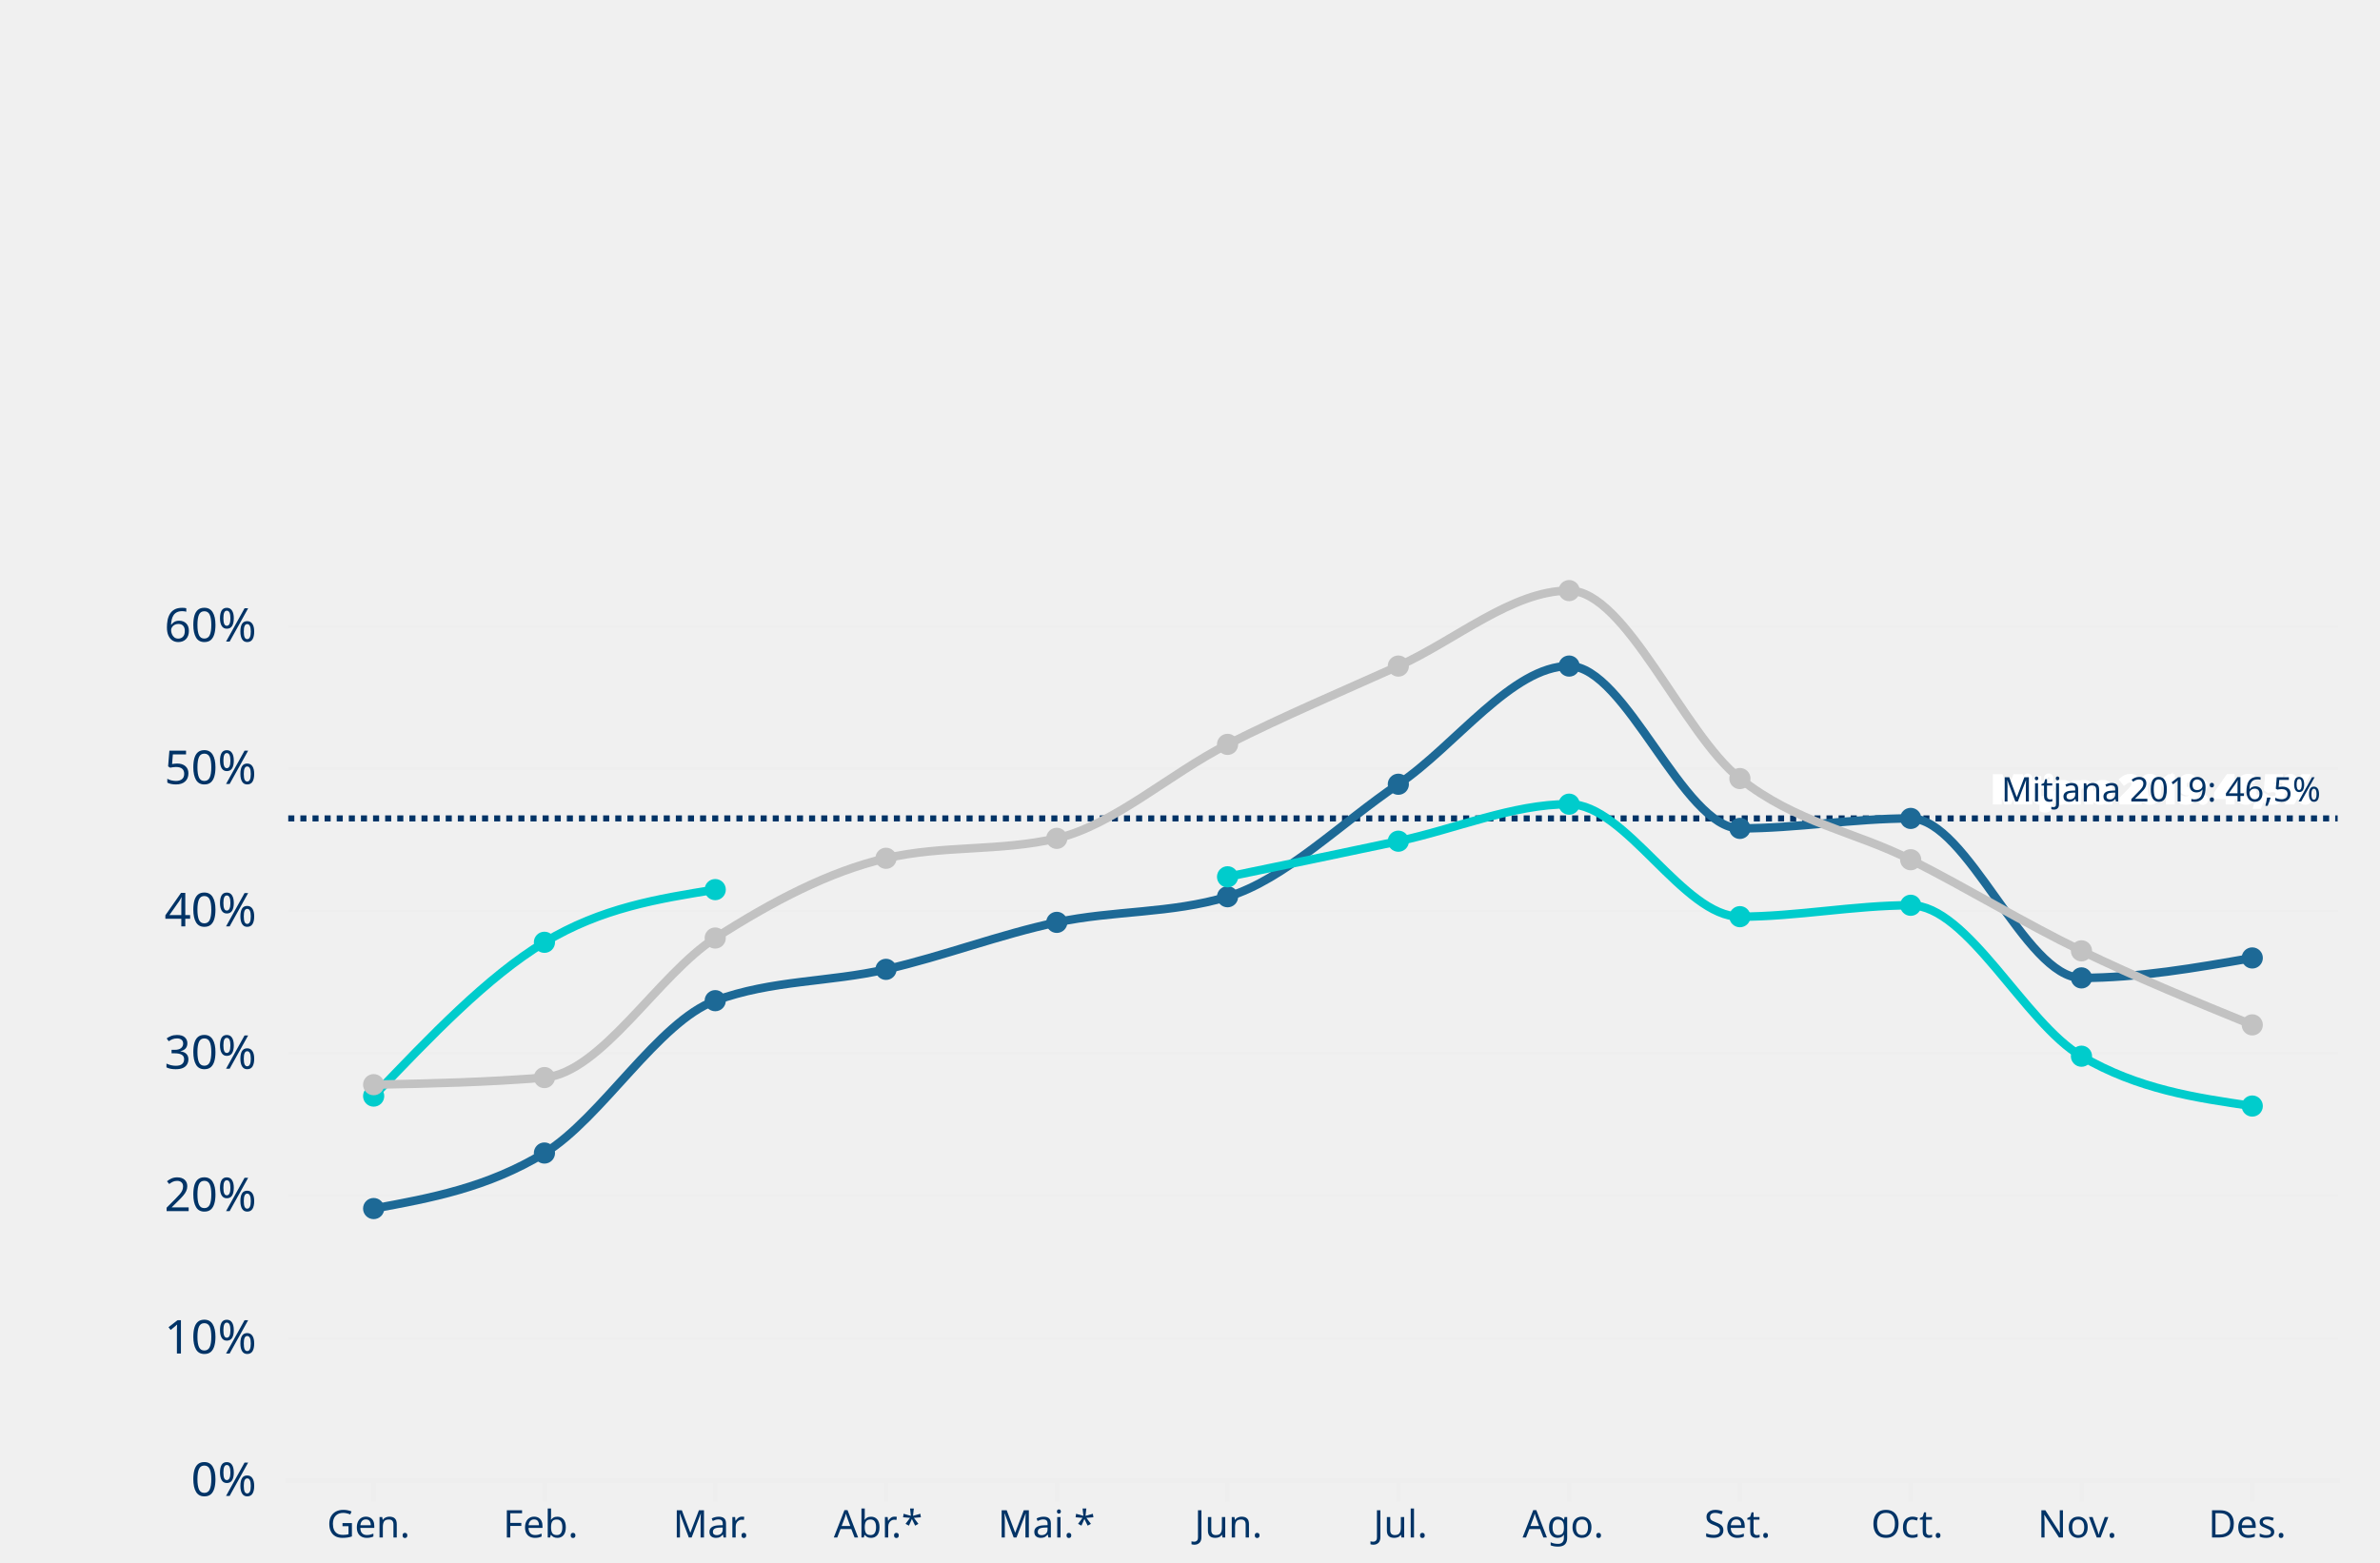
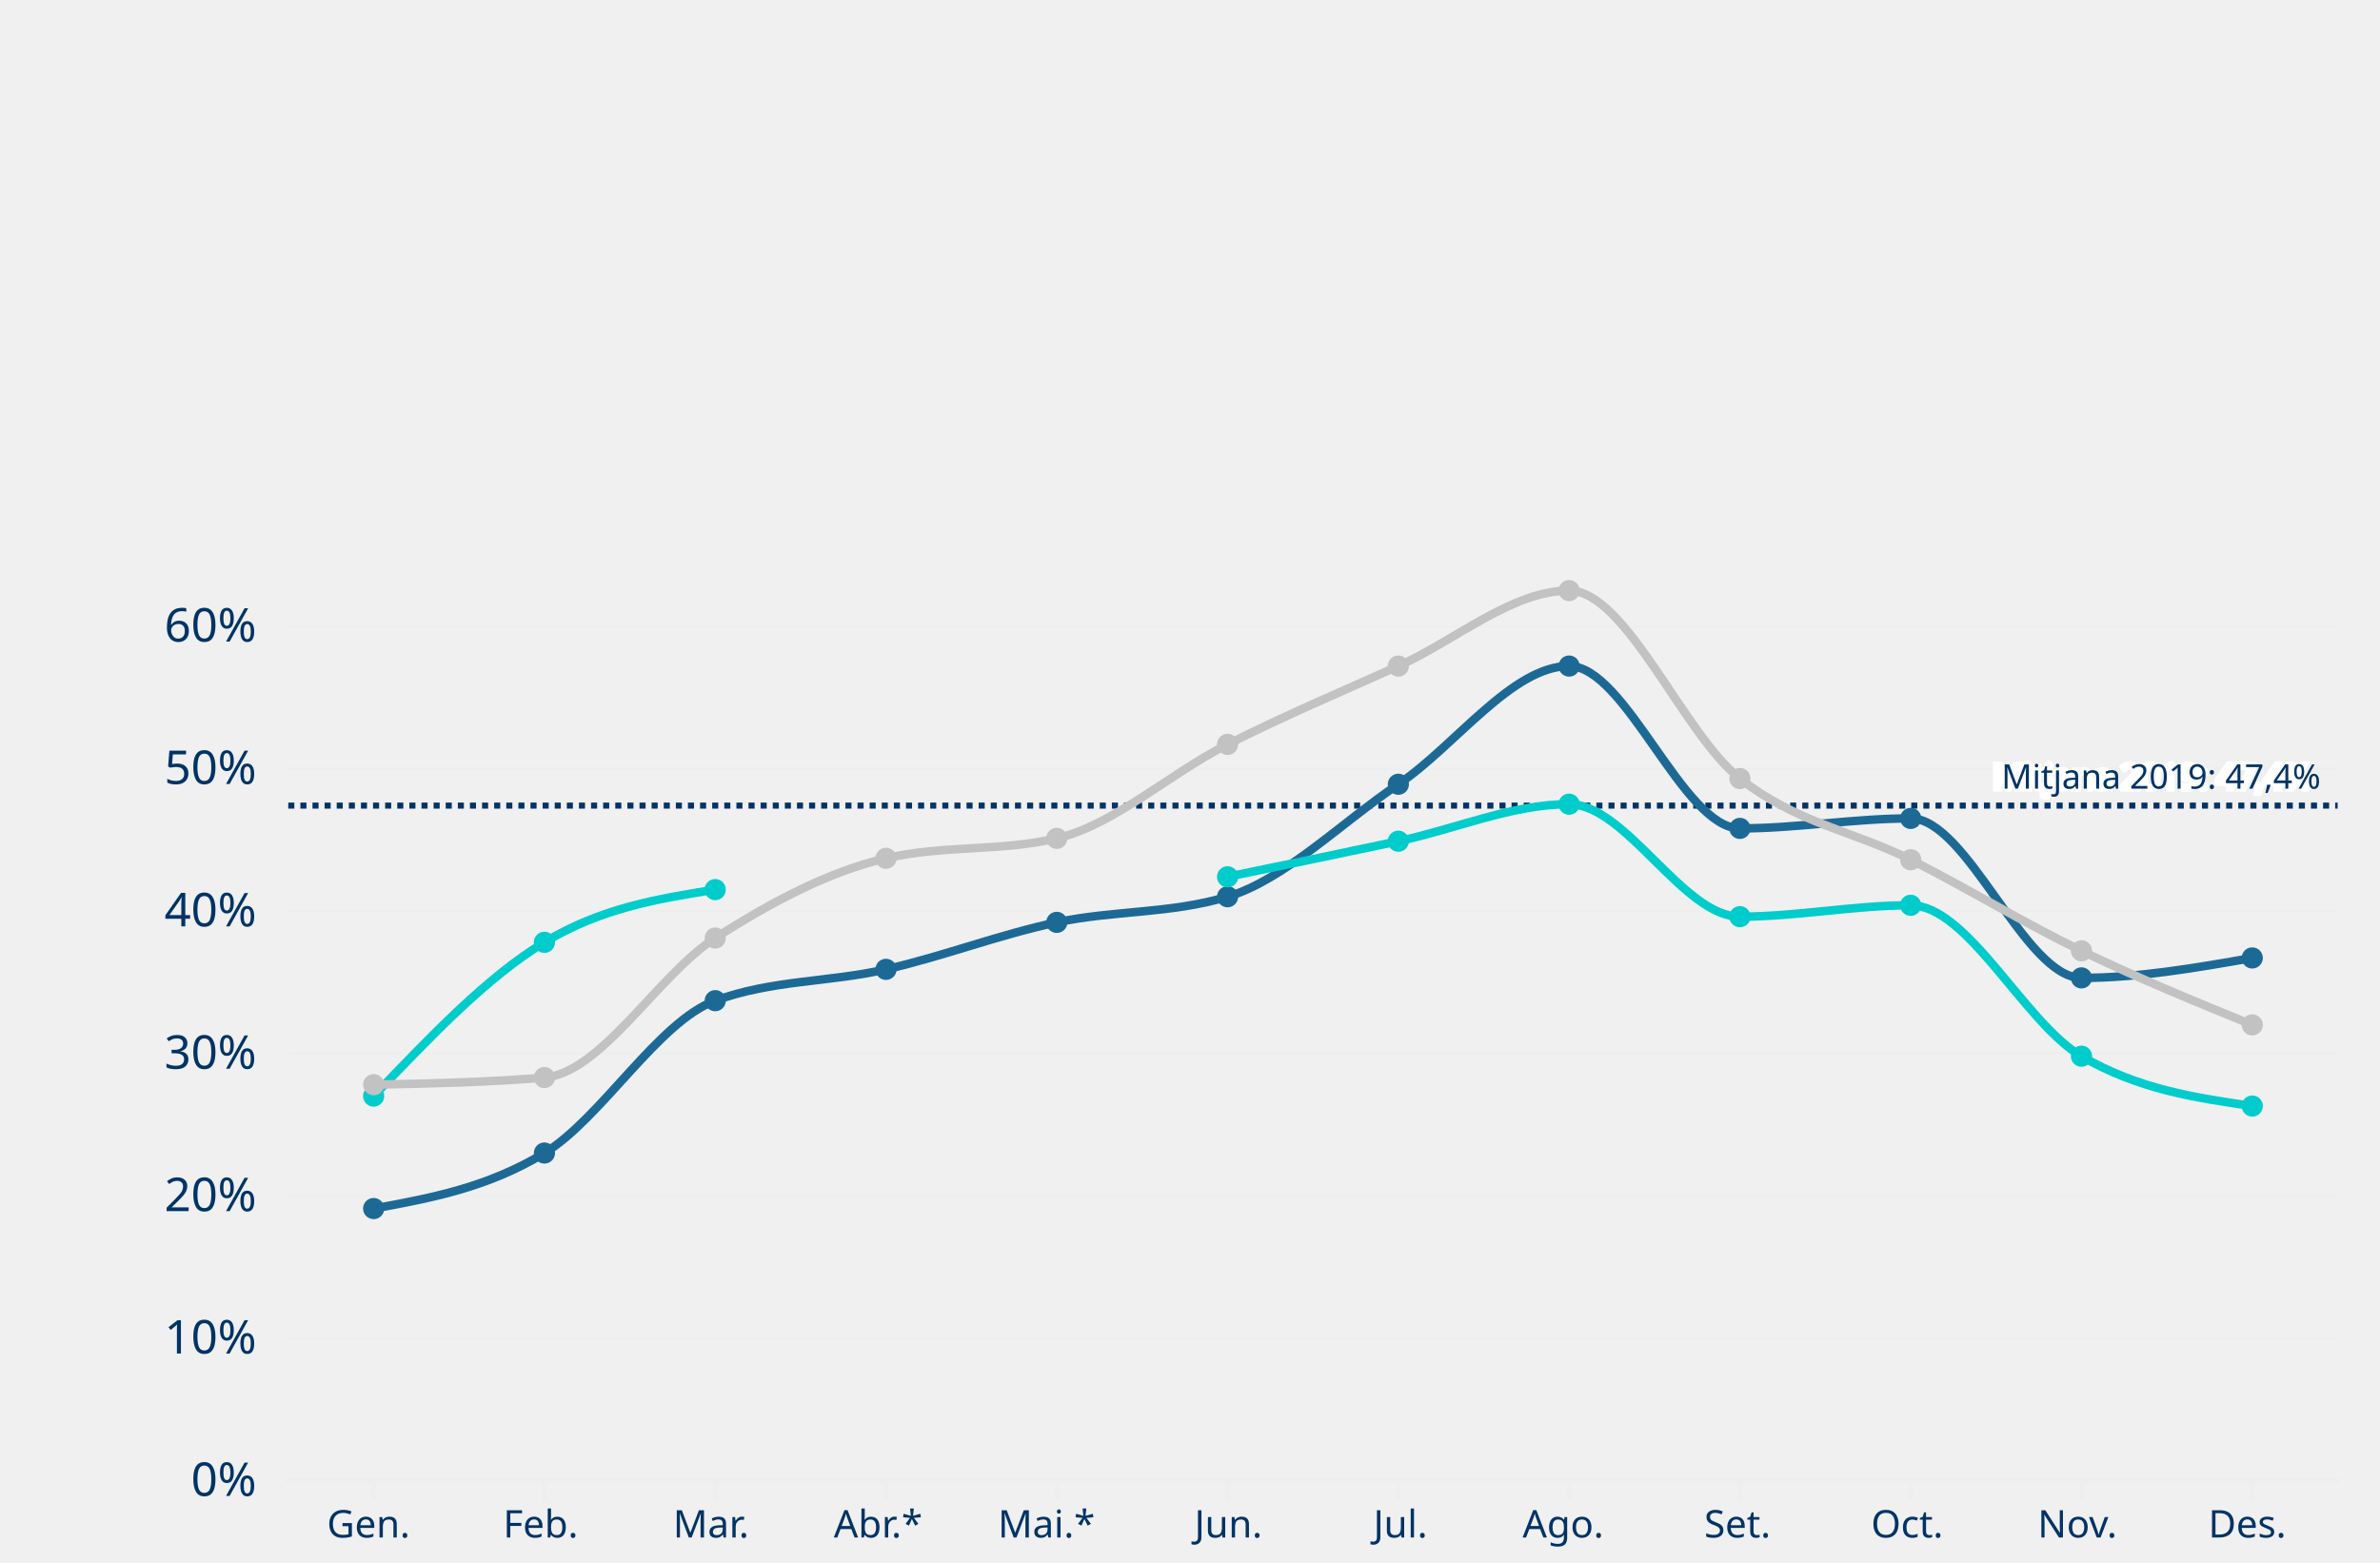
<svg xmlns="http://www.w3.org/2000/svg" version="1.1" width="786px" height="516px">
  <svg class="fl-legend-icon" height="14" width="0" style="display: none;" x="0" y="0">
    <path style="fill: rgb(29, 105, 150); stroke: none; stroke-width: 0;" />
  </svg>
  <svg class="fl-legend-icon" height="14" width="0" style="display: none;" x="0" y="0">
    <path style="fill: rgb(0, 204, 204); stroke: none; stroke-width: 0;" />
  </svg>
  <svg class="fl-legend-icon" height="14" width="0" style="display: none;" x="0" y="0">
    <path style="fill: rgb(194, 194, 194); stroke: none; stroke-width: 0;" />
  </svg>
  <svg id="graphic" fill="currentColor" font-family="Source Sans Pro" width="774.75" height="341.461" x="10.5" y="174.539">
    <g class="facets">
      <g class="facet" transform="translate(0,0)" opacity="1">
        <g class="fl-chart">
          <rect class="fl-chart-debug-rectangle" x="0" y="0" style="stroke-width: 1px; fill: none; display: none; stroke: red;" width="774.75" height="341.461" />
          <clipPath class="fl-data-clip-path" id="fl-chart-layout-1-clip-path">
            <rect x="84.7" y="8.775" width="676.813" height="305.686" />
          </clipPath>
          <clipPath class="fl-grid-clip-path" id="fl-chart-layout-1-grid-clip-path">
            <rect x="83.2" y="8.025" width="679.813" height="307.186" />
          </clipPath>
          <g class="fl-chart-background">
            <rect class="fl-chart-fill" x="84.7" y="8.775" width="676.813" height="305.686" fill="none" />
            <image class="fl-chart-image" x="84.7" y="8.775" width="676.813" height="305.686" preserveAspectRatio="none" />
            <rect class="fl-chart-interaction" x="84.7" y="8.775" width="676.813" height="305.686" style="opacity: 0;" />
          </g>
          <g class="fl-data-background" clip-path="url(#fl-chart-layout-1-clip-path)" />
          <g class="fl-gridlines" clip-path="url(#fl-chart-layout-1-grid-clip-path)" style="pointer-events: none;">
            <g class="fl-gridlines-vertical" />
            <g class="fl-gridlines-horizontal">
              <line x1="84.7" x2="761.513" y1="314.461" y2="314.461" style="shape-rendering: crispedges; opacity: 1; stroke: rgb(238, 238, 238); stroke-width: 0.75;" />
              <line x1="84.7" x2="761.513" y1="267.432" y2="267.432" style="shape-rendering: crispedges; opacity: 1; stroke: rgb(238, 238, 238); stroke-width: 0.75;" />
              <line x1="84.7" x2="761.513" y1="220.404" y2="220.404" style="shape-rendering: crispedges; opacity: 1; stroke: rgb(238, 238, 238); stroke-width: 0.75;" />
              <line x1="84.7" x2="761.513" y1="173.375" y2="173.375" style="shape-rendering: crispedges; opacity: 1; stroke: rgb(238, 238, 238); stroke-width: 0.75;" />
              <line x1="84.7" x2="761.513" y1="126.347" y2="126.347" style="shape-rendering: crispedges; opacity: 1; stroke: rgb(238, 238, 238); stroke-width: 0.75;" />
              <line x1="84.7" x2="761.513" y1="79.318" y2="79.318" style="shape-rendering: crispedges; opacity: 1; stroke: rgb(238, 238, 238); stroke-width: 0.75;" />
              <line x1="84.7" x2="761.513" y1="32.289" y2="32.289" style="shape-rendering: crispedges; opacity: 1; stroke: rgb(238, 238, 238); stroke-width: 0.75;" />
            </g>
          </g>
          <g class="fl-axes">
            <g class="fl-x-axes">
              <g class="fl-axis fl-x-axis fl-bottom-axis">
                <g class="fl-axis-line">
                  <line x1="84.7" y1="314.461" y2="314.461" style="shape-rendering: crispedges; stroke-linecap: square; stroke-width: 1.5; opacity: 1; stroke: rgb(238, 238, 238);" x2="761.513" />
                </g>
                <g class="fl-axis-ticks">
                  <g transform="translate(112.9005,314.4609)" style="opacity: 1;">
                    <line y2="7" style="stroke: rgb(238, 238, 238); stroke-width: 1.5;" />
                    <text text-anchor="end" transform="translate(12.02667,18.816)" style="user-select: none; cursor: default; fill: rgb(0, 51, 102); font-size: 12.6px; font-weight: normal;">
                      <tspan x="0" dy="0">Gen.</tspan>
                    </text>
                  </g>
                  <g transform="translate(169.3016,314.4609)" style="opacity: 1;">
                    <line y2="7" style="stroke: rgb(238, 238, 238); stroke-width: 1.5;" />
                    <text text-anchor="end" transform="translate(11.13837,18.816)" style="user-select: none; cursor: default; fill: rgb(0, 51, 102); font-size: 12.6px; font-weight: normal;">
                      <tspan x="0" dy="0">Feb.</tspan>
                    </text>
                  </g>
                  <g transform="translate(225.7027,314.4609)" style="opacity: 1;">
                    <line y2="7" style="stroke: rgb(238, 238, 238); stroke-width: 1.5;" />
                    <text text-anchor="end" transform="translate(11.15098,18.816)" style="user-select: none; cursor: default; fill: rgb(0, 51, 102); font-size: 12.6px; font-weight: normal;">
                      <tspan x="0" dy="0">Mar.</tspan>
                    </text>
                  </g>
                  <g transform="translate(282.1038,314.4609)" style="opacity: 1;">
                    <line y2="7" style="stroke: rgb(238, 238, 238); stroke-width: 1.5;" />
                    <text text-anchor="end" transform="translate(12.07077,18.816)" style="user-select: none; cursor: default; fill: rgb(0, 51, 102); font-size: 12.6px; font-weight: normal;">
                      <tspan x="0" dy="0">Abr.*</tspan>
                    </text>
                  </g>
                  <g transform="translate(338.5049,314.4609)" style="opacity: 1;">
                    <line y2="7" style="stroke: rgb(238, 238, 238); stroke-width: 1.5;" />
                    <text text-anchor="end" transform="translate(12.63777,18.816)" style="user-select: none; cursor: default; fill: rgb(0, 51, 102); font-size: 12.6px; font-weight: normal;">
                      <tspan x="0" dy="0">Mai.*</tspan>
                    </text>
                  </g>
                  <g transform="translate(394.906,314.4609)" style="opacity: 1;">
                    <line y2="7" style="stroke: rgb(238, 238, 238); stroke-width: 1.5;" />
                    <text text-anchor="end" transform="translate(11.46597,18.816)" style="user-select: none; cursor: default; fill: rgb(0, 51, 102); font-size: 12.6px; font-weight: normal;">
                      <tspan x="0" dy="0">Jun.</tspan>
                    </text>
                  </g>
                  <g transform="translate(451.3071,314.4609)" style="opacity: 1;">
                    <line y2="7" style="stroke: rgb(238, 238, 238); stroke-width: 1.5;" />
                    <text text-anchor="end" transform="translate(9.626381,18.816)" style="user-select: none; cursor: default; fill: rgb(0, 51, 102); font-size: 12.6px; font-weight: normal;">
                      <tspan x="0" dy="0">Jul.</tspan>
                    </text>
                  </g>
                  <g transform="translate(507.7082,314.4609)" style="opacity: 1;">
                    <line y2="7" style="stroke: rgb(238, 238, 238); stroke-width: 1.5;" />
                    <text text-anchor="end" transform="translate(11.43447,18.816)" style="user-select: none; cursor: default; fill: rgb(0, 51, 102); font-size: 12.6px; font-weight: normal;">
                      <tspan x="0" dy="0">Ago.</tspan>
                    </text>
                  </g>
                  <g transform="translate(564.1093,314.4609)" style="opacity: 1;">
                    <line y2="7" style="stroke: rgb(238, 238, 238); stroke-width: 1.5;" />
                    <text text-anchor="end" transform="translate(10.16817,18.816)" style="user-select: none; cursor: default; fill: rgb(0, 51, 102); font-size: 12.6px; font-weight: normal;">
                      <tspan x="0" dy="0">Set.</tspan>
                    </text>
                  </g>
                  <g transform="translate(620.5104,314.4609)" style="opacity: 1;">
                    <line y2="7" style="stroke: rgb(238, 238, 238); stroke-width: 1.5;" />
                    <text text-anchor="end" transform="translate(10.73517,18.816)" style="user-select: none; cursor: default; fill: rgb(0, 51, 102); font-size: 12.6px; font-weight: normal;">
                      <tspan x="0" dy="0">Oct.</tspan>
                    </text>
                  </g>
                  <g transform="translate(676.9115,314.4609)" style="opacity: 1;">
                    <line y2="7" style="stroke: rgb(238, 238, 238); stroke-width: 1.5;" />
                    <text text-anchor="end" transform="translate(11.75578,18.816)" style="user-select: none; cursor: default; fill: rgb(0, 51, 102); font-size: 12.6px; font-weight: normal;">
                      <tspan x="0" dy="0">Nov.</tspan>
                    </text>
                  </g>
                  <g transform="translate(733.3125,314.4609)" style="opacity: 1;">
                    <line y2="7" style="stroke: rgb(238, 238, 238); stroke-width: 1.5;" />
                    <text text-anchor="end" transform="translate(11.20768,18.816)" style="user-select: none; cursor: default; fill: rgb(0, 51, 102); font-size: 12.6px; font-weight: normal;">
                      <tspan x="0" dy="0">Des.</tspan>
                    </text>
                  </g>
                </g>
                <g class="fl-axis-title" />
              </g>
              <g class="fl-axis fl-x-axis fl-top-axis">
                <g class="fl-axis-line" />
                <g class="fl-axis-ticks" />
                <g class="fl-axis-title" />
              </g>
            </g>
            <g class="fl-y-axes">
              <g class="fl-axis fl-y-axis fl-left-axis">
                <g class="fl-axis-line">
                  <line x1="84.7" x2="84.7" y1="314.461" y2="8.775" style="shape-rendering: crispedges; stroke-linecap: square; stroke-width: 0; opacity: 1; stroke: rgb(238, 238, 238);" />
                </g>
                <g class="fl-axis-ticks">
                  <g transform="translate(84.7,314.4609)" style="opacity: 1;">
                    <line x2="-7" style="stroke: rgb(238, 238, 238); stroke-width: 0;" />
                    <text text-anchor="end" transform="translate(-10.5,5.082)" style="user-select: none; cursor: default; fill: rgb(0, 51, 102); font-size: 15.4px; font-weight: normal;">
                      <tspan x="0" dy="0">0%</tspan>
                    </text>
                  </g>
                  <g transform="translate(84.7,32.2893)" style="opacity: 1;">
                    <line x2="-7" style="stroke: rgb(238, 238, 238); stroke-width: 0;" />
                    <text text-anchor="end" transform="translate(-10.5,5.082)" style="user-select: none; cursor: default; fill: rgb(0, 51, 102); font-size: 15.4px; font-weight: normal;">
                      <tspan x="0" dy="0">60%</tspan>
                    </text>
                  </g>
                  <g transform="translate(84.7,79.31791)" style="opacity: 1;">
                    <line x2="-7" style="stroke: rgb(238, 238, 238); stroke-width: 0;" />
                    <text text-anchor="end" transform="translate(-10.5,5.082)" style="user-select: none; cursor: default; fill: rgb(0, 51, 102); font-size: 15.4px; font-weight: normal;">
                      <tspan x="0" dy="0">50%</tspan>
                    </text>
                  </g>
                  <g transform="translate(84.7,126.3465)" style="opacity: 1;">
                    <line x2="-7" style="stroke: rgb(238, 238, 238); stroke-width: 0;" />
                    <text text-anchor="end" transform="translate(-10.5,5.082)" style="user-select: none; cursor: default; fill: rgb(0, 51, 102); font-size: 15.4px; font-weight: normal;">
                      <tspan x="0" dy="0">40%</tspan>
                    </text>
                  </g>
                  <g transform="translate(84.7,173.3751)" style="opacity: 1;">
                    <line x2="-7" style="stroke: rgb(238, 238, 238); stroke-width: 0;" />
                    <text text-anchor="end" transform="translate(-10.5,5.082)" style="user-select: none; cursor: default; fill: rgb(0, 51, 102); font-size: 15.4px; font-weight: normal;">
                      <tspan x="0" dy="0">30%</tspan>
                    </text>
                  </g>
                  <g transform="translate(84.7,220.4037)" style="opacity: 1;">
                    <line x2="-7" style="stroke: rgb(238, 238, 238); stroke-width: 0;" />
                    <text text-anchor="end" transform="translate(-10.5,5.082)" style="user-select: none; cursor: default; fill: rgb(0, 51, 102); font-size: 15.4px; font-weight: normal;">
                      <tspan x="0" dy="0">20%</tspan>
                    </text>
                  </g>
                  <g transform="translate(84.7,267.4323)" style="opacity: 1;">
                    <line x2="-7" style="stroke: rgb(238, 238, 238); stroke-width: 0;" />
                    <text text-anchor="end" transform="translate(-10.5,5.082)" style="user-select: none; cursor: default; fill: rgb(0, 51, 102); font-size: 15.4px; font-weight: normal;">
                      <tspan x="0" dy="0">10%</tspan>
                    </text>
                  </g>
                </g>
                <g class="fl-axis-title" />
              </g>
              <g class="fl-axis fl-y-axis fl-right-axis">
                <g class="fl-axis-line" />
                <g class="fl-axis-ticks" />
                <g class="fl-axis-title" />
              </g>
            </g>
            <g class="axis-highlights" style="opacity: 1;">
-               <g class="line y" transform="translate(84.7, 95.77792)">
+               <g class="line y" transform="translate(84.7, 91.54535)">
                <line width="0" stroke-dasharray="2 2" stroke="#003366" stroke-width="2" x2="676.813" />
                <text transform="translate(671.2131, -5.6)" text-anchor="end" font-size="11.2">
-                   <tspan class="bg-label" y="0px" x="0" font-weight="regular" display="block" fill="none" stroke="#FFFFFF" stroke-width="2">Mitjana 2019: 46,5%</tspan>
-                   <tspan class="fg-label" y="0px" x="0" font-weight="regular" fill="#003366">Mitjana 2019: 46,5%</tspan>
+                   <tspan class="bg-label" y="0px" x="0" font-weight="regular" display="block" fill="none" stroke="#FFFFFF" stroke-width="2">Mitjana 2019: 47,4%</tspan>
+                   <tspan class="fg-label" y="0px" x="0" font-weight="regular" fill="#003366">Mitjana 2019: 47,4%</tspan>
                </text>
              </g>
            </g>
          </g>
          <g class="fl-data-foreground" clip-path="url(#fl-chart-layout-1-clip-path)" />
        </g>
        <g class="facet-title" transform="translate(0, 0)">
          <rect class="facet-title-bg" height="0" fill="#eeeeee" x="84.7" clip-path="url(#facet-clip-0)" />
          <text class="facet-title-text" font-size="17.5" font-weight="bold" dx="0" dy="0" x="84.7" clip-path="url(#facet-clip-0)" opacity="0" />
        </g>
        <clipPath class="facet-clip" id="facet-clip-0">
          <rect transform="translate(-10.5, -10.5)" width="782.513" height="344.911" />
        </clipPath>
      </g>
    </g>
    <g class="annotations below" />
    <g id="areas" />
    <g id="lines">
      <g class="series">
        <clipPath id="clip-0-0">
          <rect width="676.813" x="84.7" y="5.975" height="311.286" />
        </clipPath>
        <path class="line" opacity="1" pointer-events="none" fill="none" stroke="#1d6996" stroke-width="2.8" transform="translate(0,0)" clip-path="url(#clip-0-0)" clip-path-id="0-0" d="M112.901,224.636C131.701,221.188,150.501,217.739,169.302,206.295C188.102,194.852,206.902,162.872,225.703,155.975C244.503,149.077,263.303,149.939,282.104,145.628C300.904,141.317,319.705,134.106,338.505,130.109C357.305,126.111,376.106,127.287,394.906,121.644C413.706,116,432.507,97.189,451.307,84.491C470.107,71.793,488.908,45.457,507.708,45.457C526.509,45.457,545.309,99.07,564.109,99.07C582.91,99.07,601.71,95.778,620.51,95.778C639.311,95.778,658.111,148.45,676.911,148.45C695.712,148.45,714.512,145.158,733.313,141.866" />
      </g>
      <g class="series">
        <clipPath id="clip-0-1">
          <rect width="676.813" x="84.7" y="5.975" height="311.286" />
        </clipPath>
        <path class="line" opacity="1" pointer-events="none" fill="none" stroke="#00cccc" stroke-width="2.8" transform="translate(0,0)" clip-path="url(#clip-0-1)" clip-path-id="0-1" d="M112.901,187.484C131.701,167.771,150.501,148.058,169.302,136.693C188.102,125.328,206.902,122.31,225.703,119.292M394.906,115.06C413.706,111.18,432.507,107.3,451.307,103.302C470.107,99.305,488.908,91.075,507.708,91.075C526.509,91.075,545.309,128.228,564.109,128.228C582.91,128.228,601.71,124.465,620.51,124.465C639.311,124.465,658.111,163.342,676.911,174.316C695.712,185.289,714.512,188.032,733.313,190.776" />
      </g>
      <g class="series">
        <clipPath id="clip-0-2">
          <rect width="676.813" x="84.7" y="5.975" height="311.286" />
        </clipPath>
        <path class="line" opacity="1" pointer-events="none" fill="none" stroke="#c2c2c2" stroke-width="2.8" transform="translate(0,0)" clip-path="url(#clip-0-2)" clip-path-id="0-2" d="M112.901,183.721C131.701,183.33,150.501,182.938,169.302,181.37C188.102,179.802,206.902,147.353,225.703,135.282C244.503,123.211,263.303,113.335,282.104,108.946C300.904,104.557,319.705,106.751,338.505,102.362C357.305,97.973,376.106,80.807,394.906,71.323C413.706,61.839,432.507,53.922,451.307,45.457C470.107,36.992,488.908,20.532,507.708,20.532C526.509,20.532,545.309,67.796,564.109,82.61C582.91,97.424,601.71,99.932,620.51,109.416C639.311,118.9,658.111,130.422,676.911,139.515C695.712,148.607,714.512,156.288,733.313,163.969" />
      </g>
    </g>
    <g id="data-points">
      <g class="series" transform="translate(0,0)" clip-path="url(#facet-clip-0)">
        <path class="data-point" visibility="visible" fill="#1d6996" data-type="point" transform="translate(0, 0)" d="M109.401,224.636A3.5,3.5,0,1,1,116.401,224.636A3.5,3.5,0,1,1,109.401,224.636Z" opacity="1" id="point-0-0" />
        <path class="data-point" visibility="visible" fill="#1d6996" data-type="point" transform="translate(0, 0)" d="M165.802,206.295A3.5,3.5,0,1,1,172.802,206.295A3.5,3.5,0,1,1,165.802,206.295Z" opacity="1" id="point-0-1" />
        <path class="data-point" visibility="visible" fill="#1d6996" data-type="point" transform="translate(0, 0)" d="M222.203,155.975A3.5,3.5,0,1,1,229.203,155.975A3.5,3.5,0,1,1,222.203,155.975Z" opacity="1" id="point-0-2" />
        <path class="data-point" visibility="visible" fill="#1d6996" data-type="point" transform="translate(0, 0)" d="M278.604,145.628A3.5,3.5,0,1,1,285.604,145.628A3.5,3.5,0,1,1,278.604,145.628Z" opacity="1" id="point-0-3" />
        <path class="data-point" visibility="visible" fill="#1d6996" data-type="point" transform="translate(0, 0)" d="M335.005,130.109A3.5,3.5,0,1,1,342.005,130.109A3.5,3.5,0,1,1,335.005,130.109Z" opacity="1" id="point-0-4" />
        <path class="data-point" visibility="visible" fill="#1d6996" data-type="point" transform="translate(0, 0)" d="M391.406,121.644A3.5,3.5,0,1,1,398.406,121.644A3.5,3.5,0,1,1,391.406,121.644Z" opacity="1" id="point-0-5" />
        <path class="data-point" visibility="visible" fill="#1d6996" data-type="point" transform="translate(0, 0)" d="M447.807,84.491A3.5,3.5,0,1,1,454.807,84.491A3.5,3.5,0,1,1,447.807,84.491Z" opacity="1" id="point-0-6" />
        <path class="data-point" visibility="visible" fill="#1d6996" data-type="point" transform="translate(0, 0)" d="M504.208,45.457A3.5,3.5,0,1,1,511.208,45.457A3.5,3.5,0,1,1,504.208,45.457Z" opacity="1" id="point-0-7" />
        <path class="data-point" visibility="visible" fill="#1d6996" data-type="point" transform="translate(0, 0)" d="M560.609,99.07A3.5,3.5,0,1,1,567.609,99.07A3.5,3.5,0,1,1,560.609,99.07Z" opacity="1" id="point-0-8" />
        <path class="data-point" visibility="visible" fill="#1d6996" data-type="point" transform="translate(0, 0)" d="M617.01,95.778A3.5,3.5,0,1,1,624.01,95.778A3.5,3.5,0,1,1,617.01,95.778Z" opacity="1" id="point-0-9" />
        <path class="data-point" visibility="visible" fill="#1d6996" data-type="point" transform="translate(0, 0)" d="M673.411,148.45A3.5,3.5,0,1,1,680.411,148.45A3.5,3.5,0,1,1,673.411,148.45Z" opacity="1" id="point-0-10" />
        <path class="data-point" visibility="visible" fill="#1d6996" data-type="point" transform="translate(0, 0)" d="M729.813,141.866A3.5,3.5,0,1,1,736.813,141.866A3.5,3.5,0,1,1,729.813,141.866Z" opacity="1" id="point-0-11" />
      </g>
      <g class="series" transform="translate(0,0)" clip-path="url(#facet-clip-0)">
        <path class="data-point" visibility="visible" fill="#00cccc" data-type="point" transform="translate(0, 0)" d="M109.401,187.484A3.5,3.5,0,1,1,116.401,187.484A3.5,3.5,0,1,1,109.401,187.484Z" opacity="1" id="point-1-0" />
        <path class="data-point" visibility="visible" fill="#00cccc" data-type="point" transform="translate(0, 0)" d="M165.802,136.693A3.5,3.5,0,1,1,172.802,136.693A3.5,3.5,0,1,1,165.802,136.693Z" opacity="1" id="point-1-1" />
        <path class="data-point" visibility="visible" fill="#00cccc" data-type="point" transform="translate(0, 0)" d="M222.203,119.292A3.5,3.5,0,1,1,229.203,119.292A3.5,3.5,0,1,1,222.203,119.292Z" opacity="1" id="point-1-2" />
        <path class="data-point" visibility="visible" fill="#00cccc" data-type="point" transform="translate(0, 0)" d="M391.406,115.06A3.5,3.5,0,1,1,398.406,115.06A3.5,3.5,0,1,1,391.406,115.06Z" opacity="1" id="point-1-5" />
        <path class="data-point" visibility="visible" fill="#00cccc" data-type="point" transform="translate(0, 0)" d="M447.807,103.302A3.5,3.5,0,1,1,454.807,103.302A3.5,3.5,0,1,1,447.807,103.302Z" opacity="1" id="point-1-6" />
        <path class="data-point" visibility="visible" fill="#00cccc" data-type="point" transform="translate(0, 0)" d="M504.208,91.075A3.5,3.5,0,1,1,511.208,91.075A3.5,3.5,0,1,1,504.208,91.075Z" opacity="1" id="point-1-7" />
        <path class="data-point" visibility="visible" fill="#00cccc" data-type="point" transform="translate(0, 0)" d="M560.609,128.228A3.5,3.5,0,1,1,567.609,128.228A3.5,3.5,0,1,1,560.609,128.228Z" opacity="1" id="point-1-8" />
        <path class="data-point" visibility="visible" fill="#00cccc" data-type="point" transform="translate(0, 0)" d="M617.01,124.465A3.5,3.5,0,1,1,624.01,124.465A3.5,3.5,0,1,1,617.01,124.465Z" opacity="1" id="point-1-9" />
        <path class="data-point" visibility="visible" fill="#00cccc" data-type="point" transform="translate(0, 0)" d="M673.411,174.316A3.5,3.5,0,1,1,680.411,174.316A3.5,3.5,0,1,1,673.411,174.316Z" opacity="1" id="point-1-10" />
        <path class="data-point" visibility="visible" fill="#00cccc" data-type="point" transform="translate(0, 0)" d="M729.813,190.776A3.5,3.5,0,1,1,736.813,190.776A3.5,3.5,0,1,1,729.813,190.776Z" opacity="1" id="point-1-11" />
      </g>
      <g class="series" transform="translate(0,0)" clip-path="url(#facet-clip-0)">
        <path class="data-point" visibility="visible" fill="#c2c2c2" data-type="point" transform="translate(0, 0)" d="M109.401,183.721A3.5,3.5,0,1,1,116.401,183.721A3.5,3.5,0,1,1,109.401,183.721Z" opacity="1" id="point-2-0" />
        <path class="data-point" visibility="visible" fill="#c2c2c2" data-type="point" transform="translate(0, 0)" d="M165.802,181.37A3.5,3.5,0,1,1,172.802,181.37A3.5,3.5,0,1,1,165.802,181.37Z" opacity="1" id="point-2-1" />
        <path class="data-point" visibility="visible" fill="#c2c2c2" data-type="point" transform="translate(0, 0)" d="M222.203,135.282A3.5,3.5,0,1,1,229.203,135.282A3.5,3.5,0,1,1,222.203,135.282Z" opacity="1" id="point-2-2" />
        <path class="data-point" visibility="visible" fill="#c2c2c2" data-type="point" transform="translate(0, 0)" d="M278.604,108.946A3.5,3.5,0,1,1,285.604,108.946A3.5,3.5,0,1,1,278.604,108.946Z" opacity="1" id="point-2-3" />
        <path class="data-point" visibility="visible" fill="#c2c2c2" data-type="point" transform="translate(0, 0)" d="M335.005,102.362A3.5,3.5,0,1,1,342.005,102.362A3.5,3.5,0,1,1,335.005,102.362Z" opacity="1" id="point-2-4" />
        <path class="data-point" visibility="visible" fill="#c2c2c2" data-type="point" transform="translate(0, 0)" d="M391.406,71.323A3.5,3.5,0,1,1,398.406,71.323A3.5,3.5,0,1,1,391.406,71.323Z" opacity="1" id="point-2-5" />
        <path class="data-point" visibility="visible" fill="#c2c2c2" data-type="point" transform="translate(0, 0)" d="M447.807,45.457A3.5,3.5,0,1,1,454.807,45.457A3.5,3.5,0,1,1,447.807,45.457Z" opacity="1" id="point-2-6" />
        <path class="data-point" visibility="visible" fill="#c2c2c2" data-type="point" transform="translate(0, 0)" d="M504.208,20.532A3.5,3.5,0,1,1,511.208,20.532A3.5,3.5,0,1,1,504.208,20.532Z" opacity="1" id="point-2-7" />
        <path class="data-point" visibility="visible" fill="#c2c2c2" data-type="point" transform="translate(0, 0)" d="M560.609,82.61A3.5,3.5,0,1,1,567.609,82.61A3.5,3.5,0,1,1,560.609,82.61Z" opacity="1" id="point-2-8" />
        <path class="data-point" visibility="visible" fill="#c2c2c2" data-type="point" transform="translate(0, 0)" d="M617.01,109.416A3.5,3.5,0,1,1,624.01,109.416A3.5,3.5,0,1,1,617.01,109.416Z" opacity="1" id="point-2-9" />
        <path class="data-point" visibility="visible" fill="#c2c2c2" data-type="point" transform="translate(0, 0)" d="M673.411,139.515A3.5,3.5,0,1,1,680.411,139.515A3.5,3.5,0,1,1,673.411,139.515Z" opacity="1" id="point-2-10" />
        <path class="data-point" visibility="visible" fill="#c2c2c2" data-type="point" transform="translate(0, 0)" d="M729.813,163.969A3.5,3.5,0,1,1,736.813,163.969A3.5,3.5,0,1,1,729.813,163.969Z" opacity="1" id="point-2-11" />
      </g>
    </g>
    <g id="lines-secondary" />
    <g id="data-point-labels">
      <g class="series" transform="translate(0,0)" clip-path="url(#facet-clip-0)" />
      <g class="series" transform="translate(0,0)" clip-path="url(#facet-clip-0)" />
      <g class="series" transform="translate(0,0)" clip-path="url(#facet-clip-0)" />
    </g>
    <g id="stack-labels" />
    <g class="annotations above" />
  </svg>
</svg>
